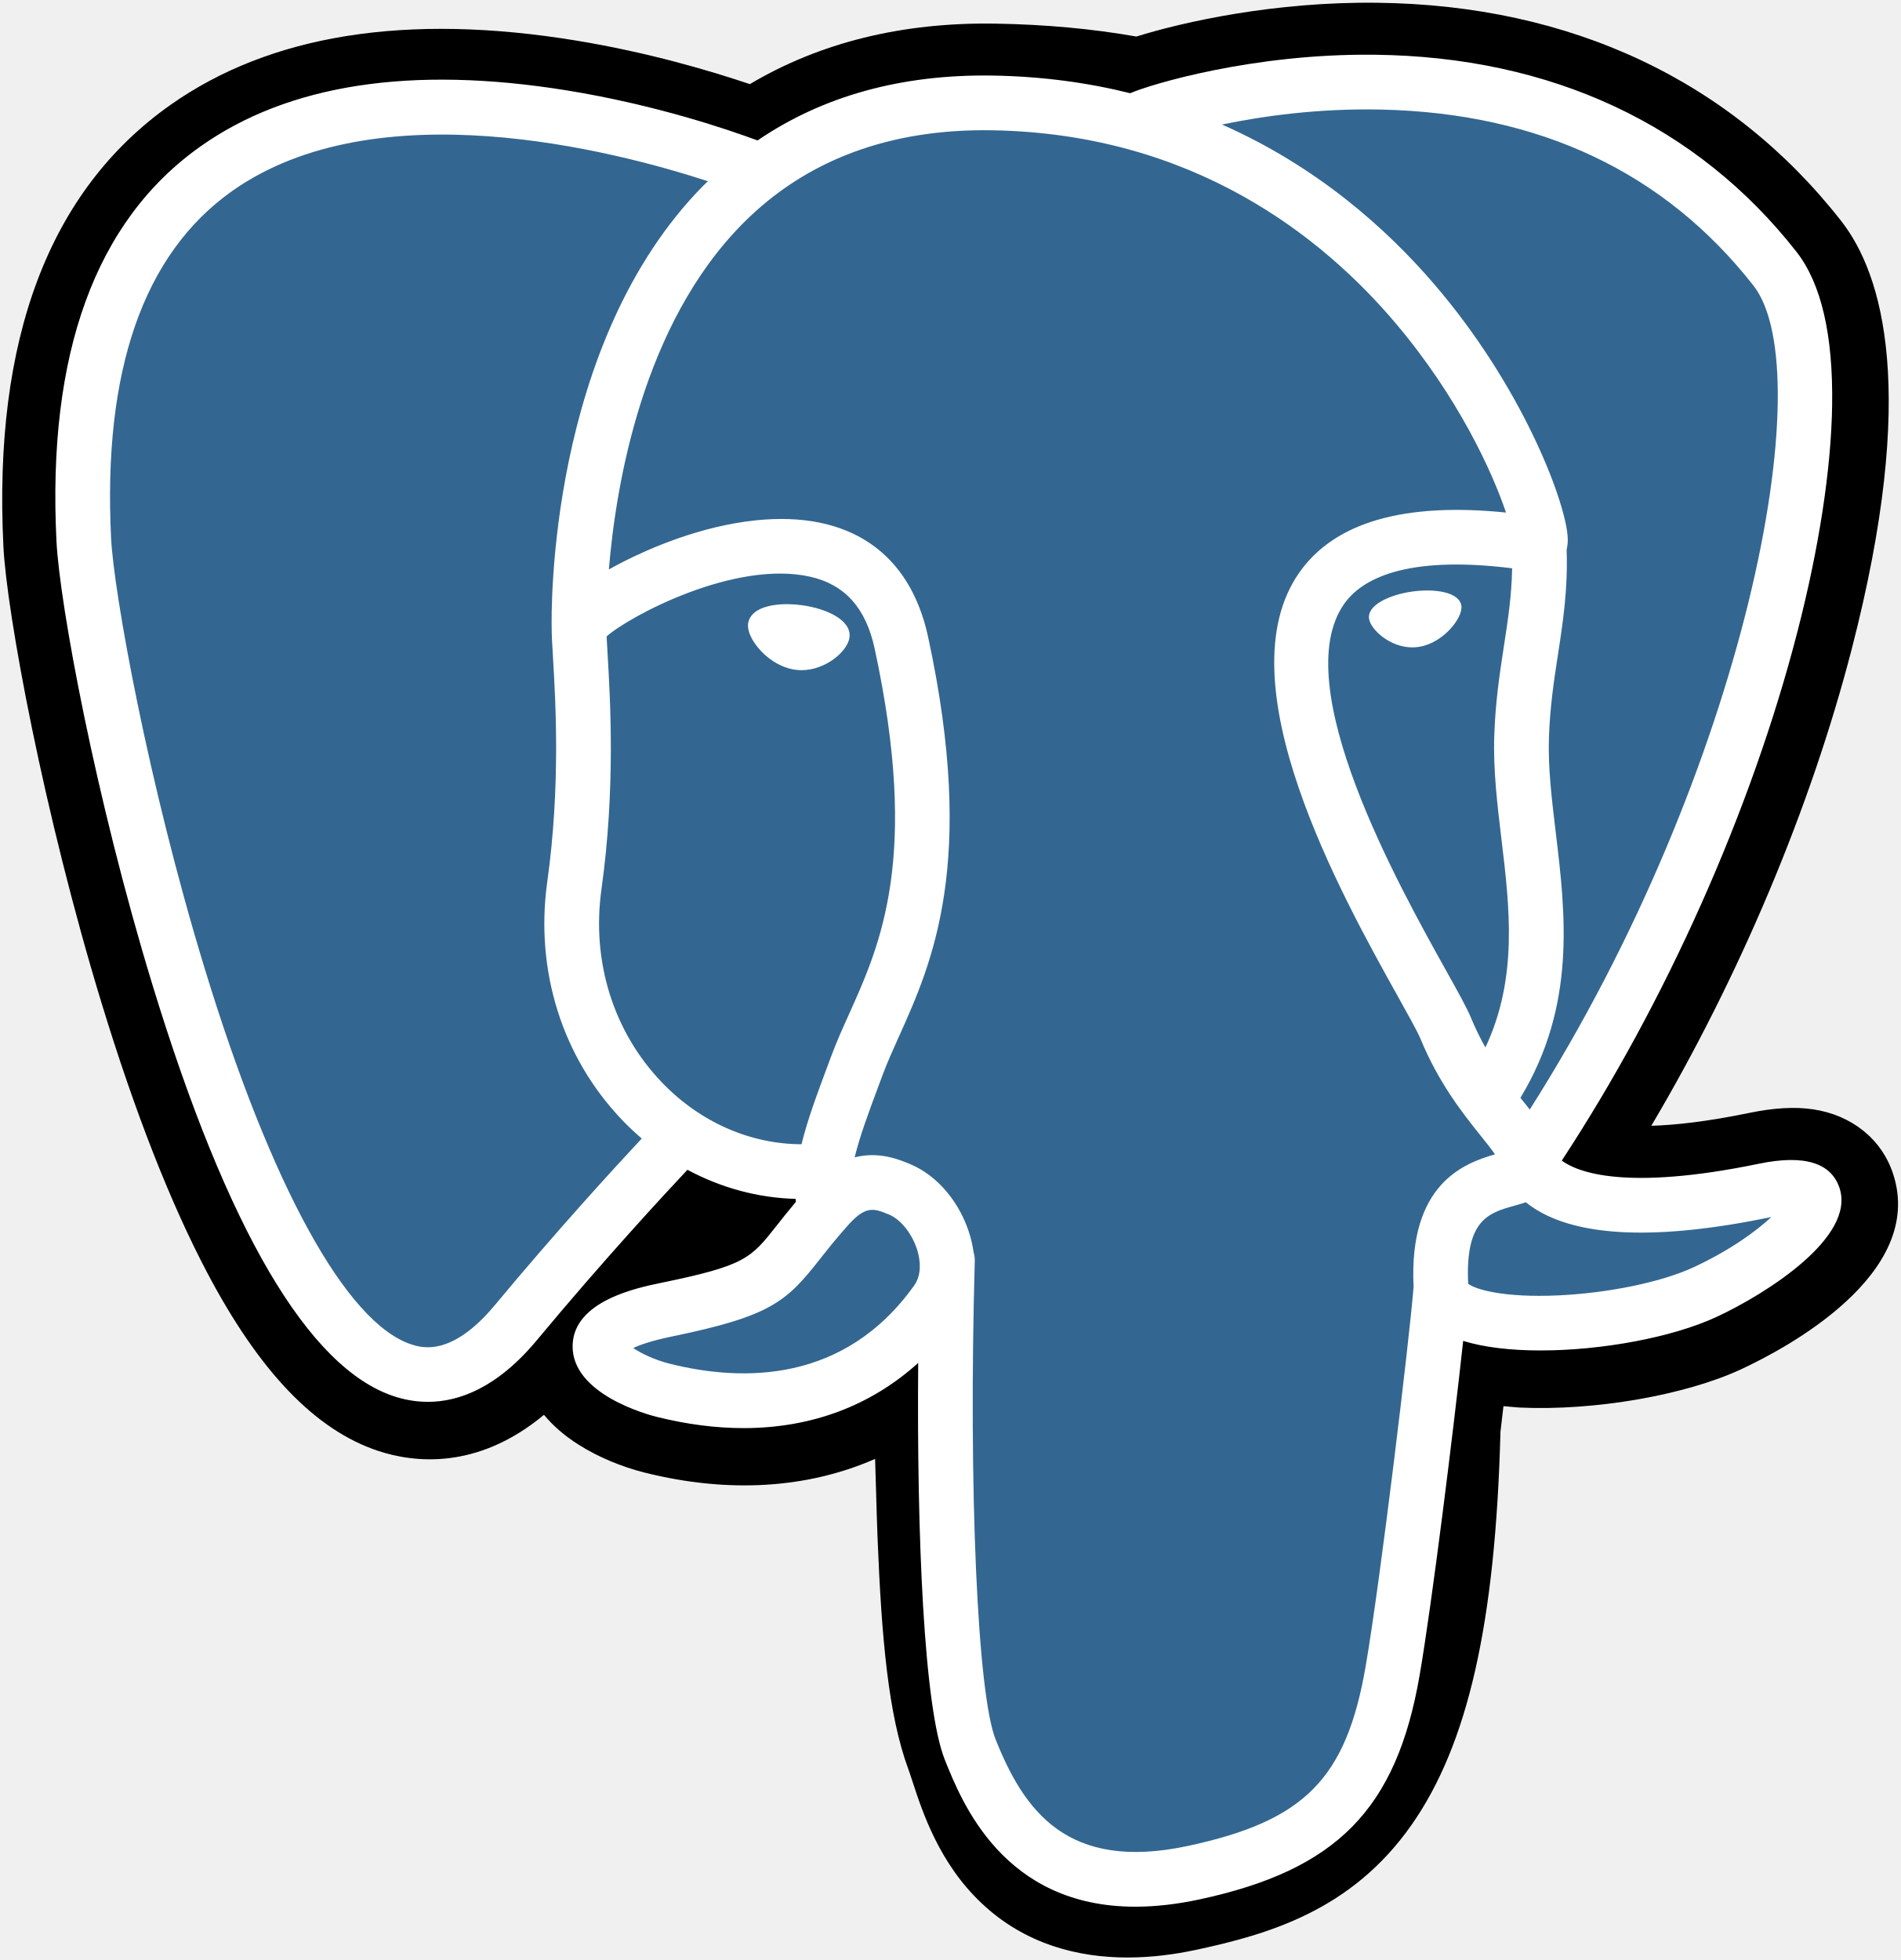
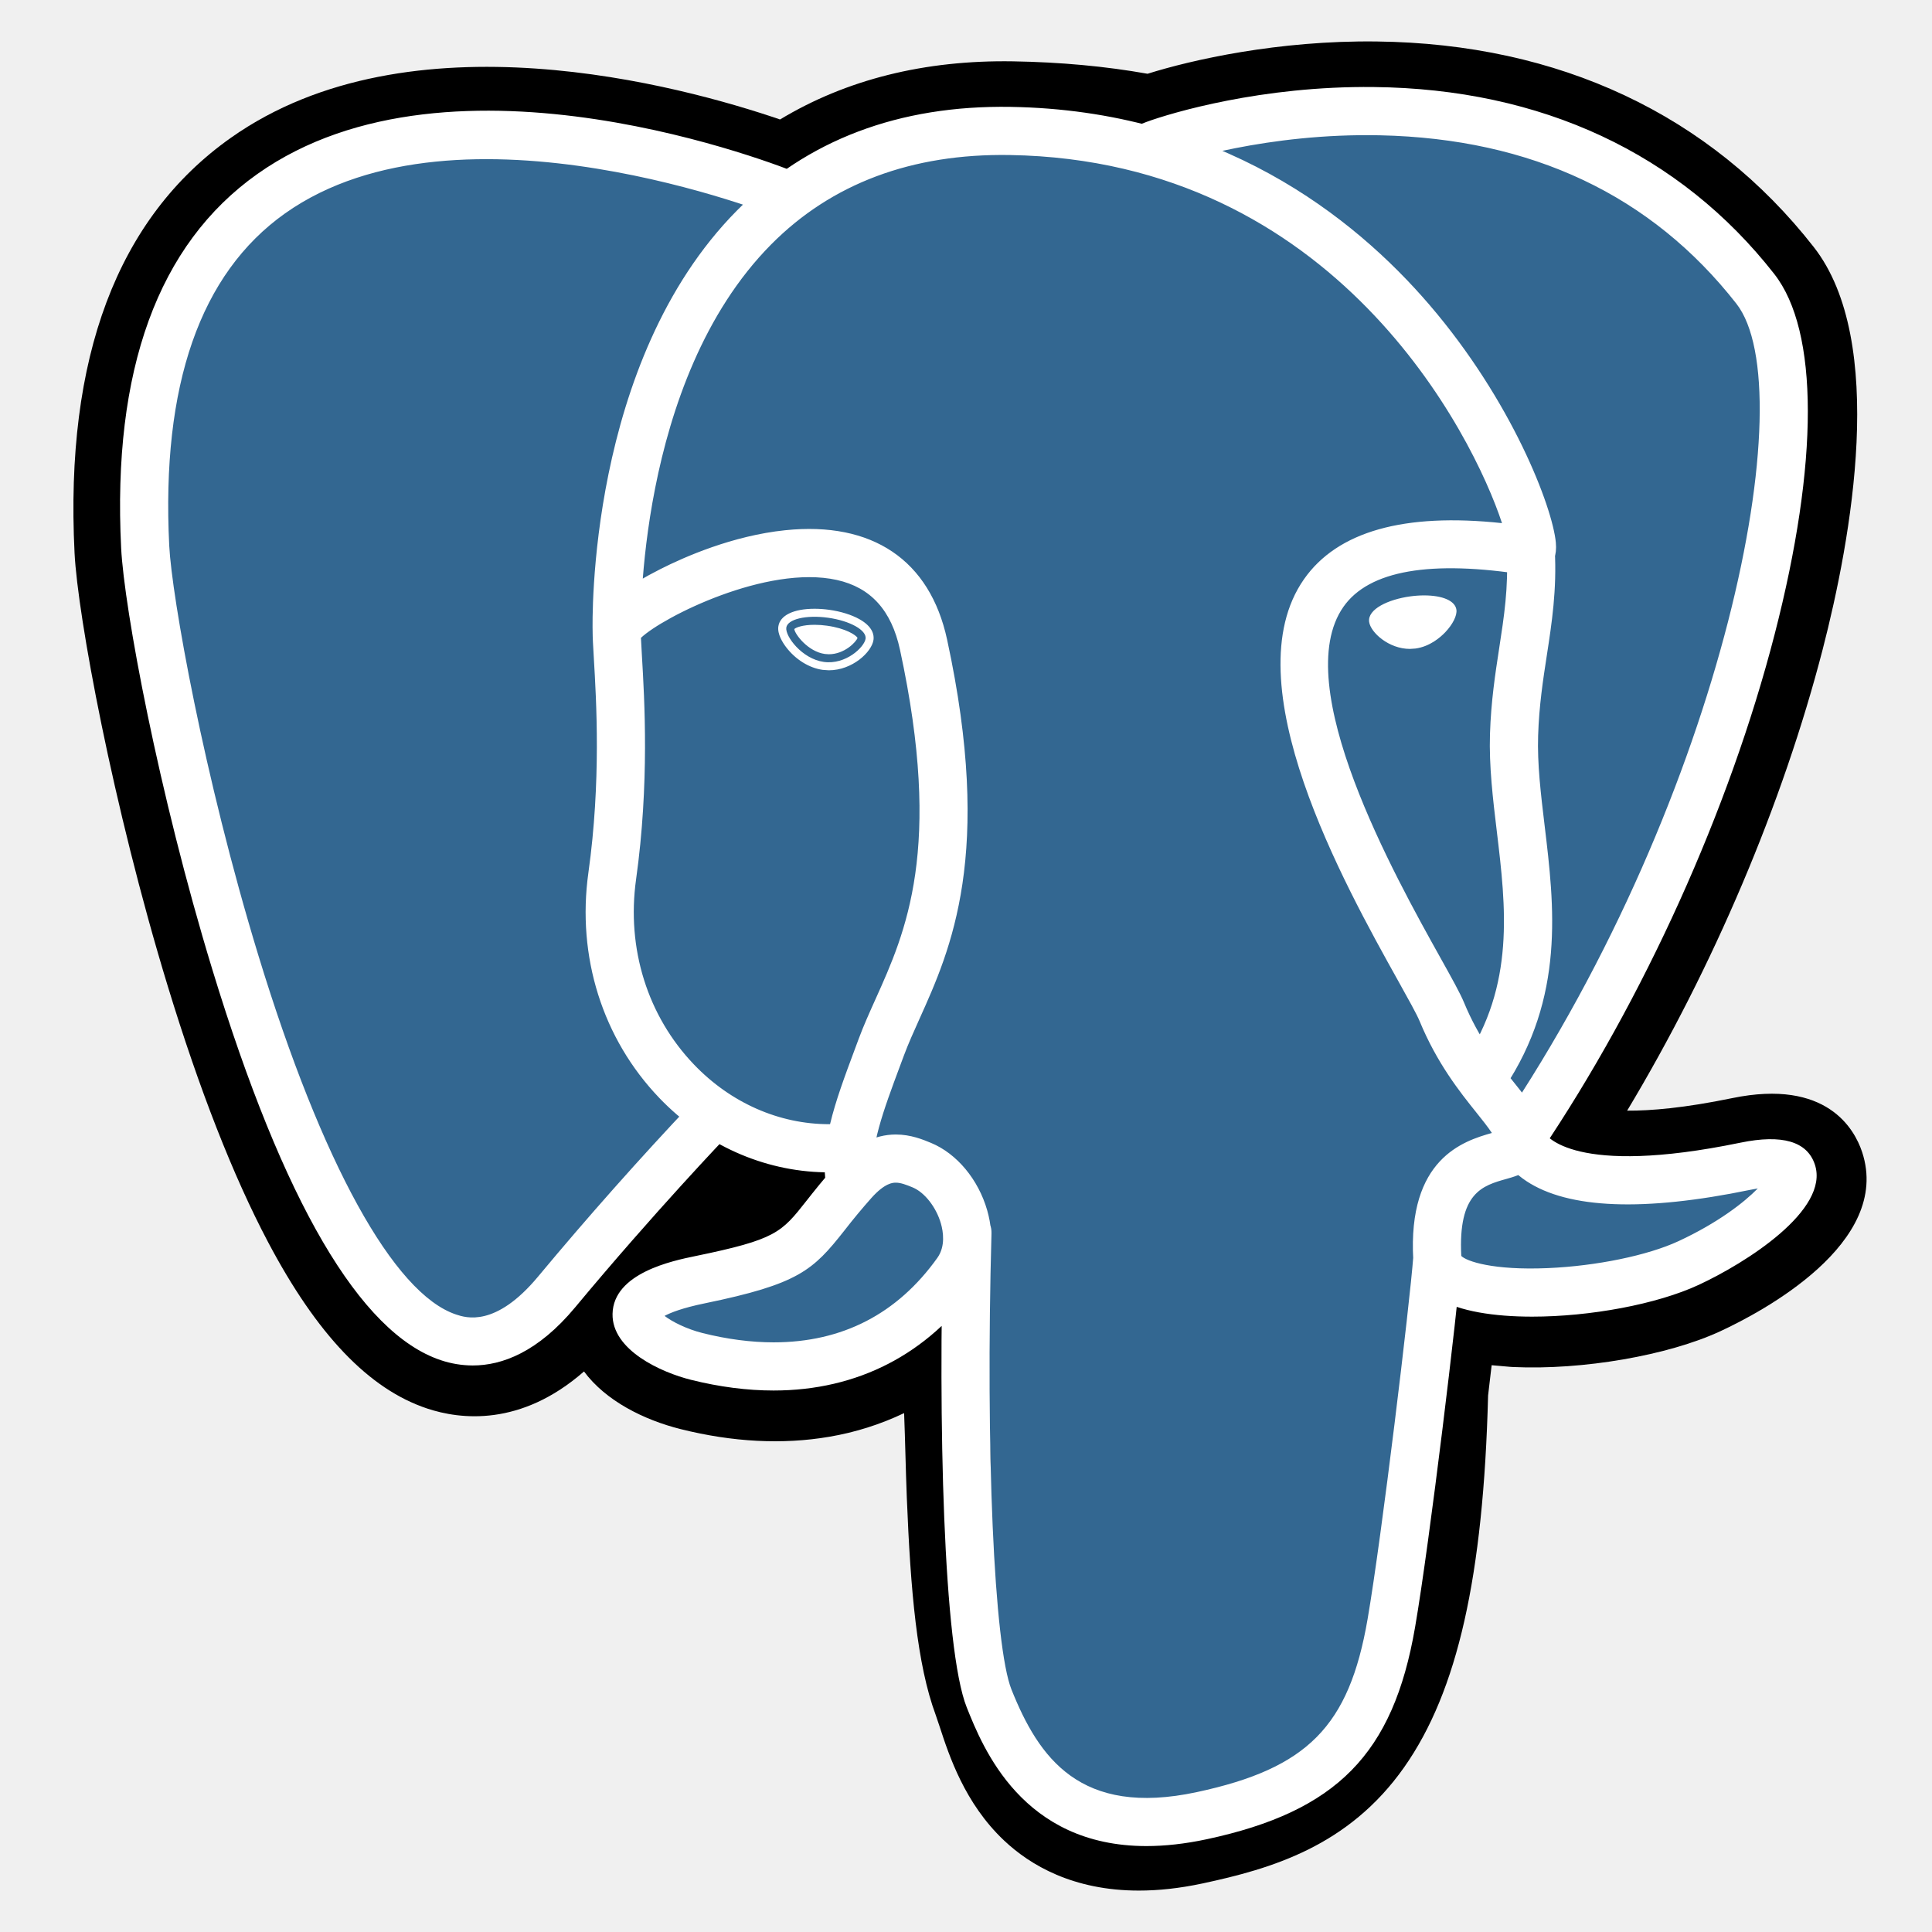
- <svg xmlns="http://www.w3.org/2000/svg" width="256" height="264" viewBox="0 0 256 264" fill="none">
-   <path d="M255.007 158.085C253.473 153.437 249.452 150.199 244.251 149.422C241.799 149.056 238.991 149.212 235.669 149.897C229.877 151.092 225.58 151.547 222.444 151.635C234.28 131.65 243.905 108.86 249.446 87.406C258.406 52.718 253.618 36.915 248.023 29.767C233.217 10.848 211.614 0.683 185.551 0.372C171.649 0.202 159.443 2.947 153.077 4.921C147.149 3.875 140.774 3.291 134.086 3.183C121.55 2.983 110.473 5.716 101.008 11.332C95.767 9.561 87.358 7.063 77.646 5.469C54.803 1.719 36.394 4.641 22.928 14.154C6.622 25.672 -0.938 45.684 0.461 73.634C0.904 82.508 5.869 109.508 13.685 135.114C18.177 149.831 22.967 162.054 27.922 171.444C34.949 184.759 42.467 192.6 50.908 195.415C55.64 196.992 64.235 198.095 73.277 190.567C74.423 191.954 75.951 193.333 77.981 194.614C80.557 196.239 83.709 197.567 86.855 198.354C98.197 201.189 108.82 200.48 117.882 196.506C117.938 198.118 117.981 199.658 118.018 200.988C118.078 203.145 118.137 205.26 118.217 207.237C118.753 220.612 119.663 231.011 122.359 238.287C122.507 238.688 122.706 239.297 122.917 239.943C124.261 244.062 126.511 250.956 132.232 256.355C138.158 261.948 145.325 263.663 151.889 263.663C155.18 263.663 158.322 263.231 161.076 262.641C170.897 260.536 182.05 257.33 190.118 245.842C197.745 234.982 201.453 218.625 202.124 192.851C202.211 192.123 202.292 191.427 202.369 190.764C202.421 190.316 202.474 189.858 202.528 189.402L204.325 189.56L204.788 189.591C214.791 190.047 227.021 187.926 234.532 184.437C240.467 181.682 259.485 171.642 255.007 158.085Z" fill="black" />
-   <path d="M237.905 160.722C208.165 166.857 206.12 156.787 206.12 156.787C237.521 110.194 250.647 51.051 239.319 36.576C208.416 -2.909 154.921 15.765 154.028 16.25L153.741 16.301C147.865 15.082 141.29 14.355 133.9 14.235C120.443 14.014 110.235 17.762 102.49 23.636C102.49 23.636 7.059 -15.677 11.498 73.08C12.442 91.963 38.562 215.954 69.716 178.503C81.103 164.808 92.105 153.229 92.105 153.229C97.57 156.859 104.112 158.711 110.97 158.046L111.503 157.593C111.337 159.294 111.413 160.957 111.716 162.926C103.69 171.893 106.049 173.467 90.005 176.77C73.77 180.115 83.307 186.072 89.534 187.629C97.083 189.516 114.547 192.191 126.347 175.672L125.877 177.557C129.021 180.075 131.23 193.94 130.859 206.508C130.489 219.077 130.242 227.706 132.72 234.446C135.198 241.186 137.667 256.351 158.759 251.831C176.382 248.055 185.515 238.268 186.786 221.942C187.687 210.336 189.728 212.052 189.856 201.675L191.493 196.762C193.38 181.029 191.793 175.954 202.651 178.315L205.289 178.546C213.281 178.91 223.74 177.261 229.879 174.408C243.097 168.273 250.937 158.031 237.903 160.722H237.905Z" fill="#336791" />
-   <path d="M108.077 81.525C105.397 81.152 102.97 81.497 101.742 82.426C101.051 82.95 100.837 83.556 100.78 83.973C100.625 85.078 101.4 86.299 101.875 86.93C103.221 88.713 105.187 89.94 107.134 90.21C107.416 90.249 107.696 90.268 107.975 90.268C111.221 90.268 114.171 87.741 114.431 85.876C114.756 83.54 111.365 81.982 108.077 81.525Z" fill="white" />
-   <path d="M196.86 81.599H196.859C196.604 79.768 193.345 79.246 190.253 79.676C187.165 80.106 184.171 81.5 184.421 83.335C184.622 84.762 187.198 87.199 190.249 87.198C190.506 87.198 190.766 87.181 191.028 87.144C193.064 86.862 194.558 85.569 195.267 84.824C196.349 83.689 196.974 82.422 196.86 81.599Z" fill="white" />
-   <path d="M247.802 160.025C246.668 156.596 243.018 155.492 236.954 156.745C218.949 160.461 212.501 157.886 210.383 156.327C224.379 135.007 235.892 109.236 242.102 85.19C245.045 73.8 246.67 63.223 246.803 54.601C246.949 45.137 245.338 38.184 242.014 33.936C228.611 16.81 208.942 7.625 185.132 7.372C168.763 7.188 154.933 11.378 152.252 12.555C146.606 11.151 140.45 10.289 133.75 10.179C121.461 9.981 110.84 12.922 102.046 18.919C98.226 17.497 88.353 14.108 76.281 12.164C55.409 8.803 38.823 11.349 26.987 19.735C12.864 29.74 6.344 47.626 7.607 72.894C8.032 81.396 12.875 107.547 20.52 132.593C30.582 165.556 41.519 184.218 53.028 188.056C54.375 188.505 55.928 188.82 57.641 188.82C61.839 188.82 66.985 186.927 72.341 180.49C81.236 169.788 89.541 160.821 92.602 157.563C97.126 159.992 102.095 161.348 107.179 161.483C107.188 161.617 107.202 161.75 107.214 161.882C106.194 163.092 105.357 164.152 104.644 165.057C101.122 169.528 100.389 170.458 89.052 172.793C85.827 173.458 77.261 175.224 77.136 181.227C77 187.787 87.26 190.542 88.43 190.834C92.504 191.854 96.428 192.357 100.171 192.357C109.275 192.357 117.286 189.365 123.688 183.576C123.49 206.962 124.466 230.006 127.274 237.028C129.573 242.775 135.191 256.823 152.938 256.821C155.541 256.821 158.408 256.519 161.561 255.843C180.082 251.872 188.124 243.686 191.236 225.64C192.901 215.995 195.758 192.963 197.101 180.61C199.938 181.494 203.589 181.899 207.536 181.898C215.768 181.898 225.267 180.15 231.224 177.384C237.915 174.277 249.992 166.65 247.802 160.025ZM203.696 76.544C203.634 80.191 203.133 83.502 202.6 86.959C202.028 90.675 201.436 94.519 201.287 99.184C201.139 103.724 201.706 108.444 202.255 113.008C203.363 122.228 204.5 131.72 200.098 141.086C199.414 139.871 198.754 138.546 198.148 137.078C197.602 135.752 196.414 133.621 194.77 130.673C188.37 119.197 173.385 92.324 181.056 81.358C183.341 78.093 189.139 74.738 203.696 76.544ZM186.052 14.758C207.386 15.229 224.261 23.21 236.21 38.478C245.374 50.188 235.283 103.476 206.07 149.446C205.781 149.08 205.487 148.709 205.183 148.33C205.062 148.178 204.939 148.024 204.814 147.868C212.363 135.4 210.886 123.066 209.573 112.129C209.033 107.641 208.523 103.402 208.653 99.421C208.787 95.2 209.345 91.581 209.884 88.081C210.548 83.767 211.223 79.305 211.037 74.043C211.176 73.492 211.232 72.84 211.159 72.066C210.684 67.02 204.924 51.922 193.183 38.255C186.762 30.78 177.397 22.415 164.61 16.773C170.11 15.633 177.631 14.57 186.052 14.758ZM66.674 175.778C60.774 182.871 56.699 181.512 55.36 181.065C46.629 178.153 36.5 159.702 27.569 130.441C19.841 105.123 15.324 79.665 14.967 72.526C13.838 49.948 19.311 34.212 31.235 25.757C50.639 11.996 82.541 20.232 95.36 24.41C95.176 24.591 94.984 24.762 94.801 24.946C73.766 46.191 74.265 82.487 74.317 84.705C74.315 85.561 74.386 86.773 74.485 88.441C74.847 94.545 75.52 105.907 73.721 118.775C72.049 130.732 75.734 142.435 83.832 150.883C84.67 151.758 85.545 152.579 86.449 153.352C82.844 157.212 75.011 165.747 66.674 175.778ZM89.153 145.784C82.626 138.975 79.662 129.503 81.02 119.795C82.92 106.202 82.218 94.364 81.842 88.004C81.789 87.115 81.742 86.335 81.715 85.719C84.788 82.995 99.029 75.364 109.184 77.691C113.819 78.753 116.642 81.908 117.817 87.337C123.893 115.44 118.621 127.153 114.385 136.565C113.512 138.504 112.687 140.337 111.982 142.234L111.437 143.699C110.054 147.406 108.768 150.852 107.971 154.124C101.034 154.103 94.285 151.139 89.153 145.784ZM90.218 183.685C88.192 183.178 86.37 182.299 85.301 181.57C86.194 181.15 87.783 180.579 90.539 180.011C103.876 177.265 105.935 175.328 110.433 169.616C111.465 168.307 112.634 166.823 114.253 165.015C114.253 165.014 114.254 165.013 114.254 165.012C116.666 162.313 117.769 162.771 119.769 163.6C121.39 164.271 122.968 166.303 123.609 168.539C123.911 169.594 124.252 171.599 123.139 173.158C113.742 186.314 100.051 186.145 90.218 183.685ZM160.016 248.637C143.7 252.133 137.923 243.808 134.117 234.291C131.659 228.146 130.452 200.44 131.309 169.843C131.32 169.436 131.262 169.043 131.15 168.673C131.052 167.96 130.902 167.238 130.694 166.511C129.419 162.059 126.315 158.335 122.59 156.792C121.11 156.178 118.394 155.053 115.129 155.888C115.826 153.02 117.033 149.782 118.342 146.275L118.891 144.799C119.509 143.136 120.284 141.413 121.105 139.59C125.538 129.741 131.609 116.252 125.02 85.779C122.552 74.365 114.31 68.792 101.816 70.086C94.325 70.861 87.472 73.884 84.055 75.617C83.32 75.989 82.648 76.348 82.02 76.699C82.973 65.198 86.578 43.707 100.06 30.109C108.548 21.548 119.854 17.321 133.628 17.548C160.768 17.993 178.172 31.921 187.994 43.527C196.458 53.529 201.041 63.603 202.87 69.037C189.115 67.638 179.76 70.354 175.017 77.134C164.701 91.881 180.662 120.506 188.333 134.262C189.74 136.784 190.954 138.963 191.336 139.888C193.834 145.943 197.068 149.984 199.429 152.935C200.153 153.839 200.855 154.716 201.389 155.481C197.223 156.683 189.74 159.457 190.422 173.328C189.872 180.289 185.96 212.874 183.974 224.387C181.351 239.597 175.754 245.263 160.016 248.637ZM228.121 170.7C223.861 172.678 216.732 174.161 209.959 174.479C202.479 174.83 198.672 173.641 197.776 172.911C197.355 164.267 200.573 163.364 203.978 162.408C204.513 162.257 205.035 162.111 205.539 161.935C205.852 162.189 206.195 162.442 206.57 162.69C212.583 166.658 223.306 167.087 238.445 163.962C238.5 163.95 238.556 163.939 238.611 163.928C236.569 165.837 233.075 168.4 228.121 170.7Z" fill="white" />
+ <svg xmlns="http://www.w3.org/2000/svg" viewBox="0 0 128 128">
+   <path d="M93.809 92.112c.785-6.533.55-7.492 5.416-6.433l1.235.108c3.742.17 8.637-.602 11.513-1.938 6.191-2.873 9.861-7.668 3.758-6.409-13.924 2.873-14.881-1.842-14.881-1.842 14.703-21.815 20.849-49.508 15.543-56.287-14.47-18.489-39.517-9.746-39.936-9.52l-.134.025c-2.751-.571-5.83-.912-9.289-.968-6.301-.104-11.082 1.652-14.709 4.402 0 0-44.683-18.409-42.604 23.151.442 8.841 12.672 66.898 27.26 49.362 5.332-6.412 10.484-11.834 10.484-11.834 2.558 1.699 5.622 2.567 8.834 2.255l.249-.212c-.078.796-.044 1.575.099 2.497-3.757 4.199-2.653 4.936-10.166 6.482-7.602 1.566-3.136 4.355-.221 5.084 3.535.884 11.712 2.136 17.238-5.598l-.22.882c1.474 1.18 1.375 8.477 1.583 13.69.209 5.214.558 10.079 1.621 12.948 1.063 2.868 2.317 10.256 12.191 8.14 8.252-1.764 14.561-4.309 15.136-27.985" />
+   <path d="M75.458 125.256c-4.367 0-7.211-1.689-8.938-3.32-2.607-2.46-3.641-5.629-4.259-7.522l-.267-.79c-1.244-3.358-1.666-8.193-1.916-14.419-.038-.935-.064-1.898-.093-2.919-.021-.747-.047-1.684-.085-2.664a18.8 18.8 0 01-4.962 1.568c-3.079.526-6.389.356-9.84-.507-2.435-.609-4.965-1.871-6.407-3.82-4.203 3.681-8.212 3.182-10.396 2.453-3.853-1.285-7.301-4.896-10.542-11.037-2.309-4.375-4.542-10.075-6.638-16.943-3.65-11.96-5.969-24.557-6.175-28.693C4.292 23.698 7.777 14.44 15.296 9.129 27.157.751 45.128 5.678 51.68 7.915c4.402-2.653 9.581-3.944 15.433-3.851 3.143.051 6.136.327 8.916.823 2.9-.912 8.628-2.221 15.185-2.139 12.081.144 22.092 4.852 28.949 13.615 4.894 6.252 2.474 19.381.597 26.651-2.642 10.226-7.271 21.102-12.957 30.57 1.544.011 3.781-.174 6.961-.831 6.274-1.295 8.109 2.069 8.607 3.575 1.995 6.042-6.677 10.608-9.382 11.864-3.466 1.609-9.117 2.589-13.745 2.377l-.202-.013-1.216-.107-.12 1.014-.116.991c-.311 11.999-2.025 19.598-5.552 24.619-3.697 5.264-8.835 6.739-13.361 7.709-1.544.33-2.947.474-4.219.474zm-9.19-43.671c2.819 2.256 3.066 6.501 3.287 14.434.028.99.054 1.927.089 2.802.106 2.65.355 8.855 1.327 11.477.137.371.26.747.39 1.146 1.083 3.316 1.626 4.979 6.309 3.978 3.931-.843 5.952-1.599 7.534-3.851 2.299-3.274 3.585-9.86 3.821-19.575l4.783.116-4.75-.57.14-1.186c.455-3.91.783-6.734 3.396-8.602 2.097-1.498 4.486-1.353 6.389-1.01-2.091-1.58-2.669-3.433-2.823-4.193l-.399-1.965 1.121-1.663c6.457-9.58 11.781-21.354 14.609-32.304 2.906-11.251 2.02-17.226 1.134-18.356-11.729-14.987-32.068-8.799-34.192-8.097l-.359.194-1.8.335-.922-.191c-2.542-.528-5.366-.82-8.393-.869-4.756-.08-8.593 1.044-11.739 3.431l-2.183 1.655-2.533-1.043c-5.412-2.213-21.308-6.662-29.696-.721-4.656 3.298-6.777 9.76-6.305 19.207.156 3.119 2.275 14.926 5.771 26.377 4.831 15.825 9.221 21.082 11.054 21.693.32.108 1.15-.537 1.976-1.529a270.708 270.708 0 0110.694-12.07l2.77-2.915 3.349 2.225c1.35.897 2.839 1.406 4.368 1.502l7.987-6.812-1.157 11.808c-.026.265-.039.626.065 1.296l.348 2.238-1.51 1.688-.174.196 4.388 2.025 1.836-2.301z" />
+   <path fill="#336791" d="M115.731 77.44c-13.925 2.873-14.882-1.842-14.882-1.842 14.703-21.816 20.849-49.51 15.545-56.287C101.924.823 76.875 9.566 76.457 9.793l-.135.024c-2.751-.571-5.83-.911-9.291-.967-6.301-.103-11.08 1.652-14.707 4.402 0 0-44.684-18.408-42.606 23.151.442 8.842 12.672 66.899 27.26 49.363 5.332-6.412 10.483-11.834 10.483-11.834 2.559 1.699 5.622 2.567 8.833 2.255l.25-.212c-.078.796-.042 1.575.1 2.497-3.758 4.199-2.654 4.936-10.167 6.482-7.602 1.566-3.136 4.355-.22 5.084 3.534.884 11.712 2.136 17.237-5.598l-.221.882c1.473 1.18 2.507 7.672 2.334 13.557-.174 5.885-.29 9.926.871 13.082 1.16 3.156 2.316 10.256 12.192 8.14 8.252-1.768 12.528-6.351 13.124-13.995.422-5.435 1.377-4.631 1.438-9.49l.767-2.3c.884-7.367.14-9.743 5.225-8.638l1.235.108c3.742.17 8.639-.602 11.514-1.938 6.19-2.871 9.861-7.667 3.758-6.408z" />
+   <path fill="#fff" d="M75.957 122.307c-8.232 0-10.84-6.519-11.907-9.185-1.562-3.907-1.899-19.069-1.551-31.503a1.59 1.59 0 011.64-1.55 1.594 1.594 0 011.55 1.639c-.401 14.341.168 27.337 1.324 30.229 1.804 4.509 4.54 8.453 12.275 6.796 7.343-1.575 10.093-4.359 11.318-11.46.94-5.449 2.799-20.951 3.028-24.01a1.593 1.593 0 011.71-1.472 1.597 1.597 0 011.472 1.71c-.239 3.185-2.089 18.657-3.065 24.315-1.446 8.387-5.185 12.191-13.794 14.037-1.463.313-2.792.453-4 .454zM31.321 90.466a6.71 6.71 0 01-2.116-.35c-5.347-1.784-10.44-10.492-15.138-25.885-3.576-11.717-5.842-23.947-6.041-27.922-.589-11.784 2.445-20.121 9.02-24.778 13.007-9.216 34.888-.44 35.813-.062a1.596 1.596 0 01-1.207 2.955c-.211-.086-21.193-8.492-32.768-.285-5.622 3.986-8.203 11.392-7.672 22.011.167 3.349 2.284 15.285 5.906 27.149 4.194 13.742 8.967 22.413 13.096 23.79.648.216 2.62.873 5.439-2.517A245.272 245.272 0 0145.88 73.046a1.596 1.596 0 012.304 2.208c-.048.05-4.847 5.067-10.077 11.359-2.477 2.979-4.851 3.853-6.786 3.853zm69.429-13.445a1.596 1.596 0 01-1.322-2.487c14.863-22.055 20.08-48.704 15.612-54.414-5.624-7.186-13.565-10.939-23.604-11.156-7.433-.16-13.341 1.738-14.307 2.069l-.243.099c-.971.305-1.716-.227-1.997-.849a1.6 1.6 0 01.631-2.025c.046-.027.192-.089.429-.176l-.021.006.021-.007c1.641-.601 7.639-2.4 15.068-2.315 11.108.118 20.284 4.401 26.534 12.388 2.957 3.779 2.964 12.485.019 23.887-3.002 11.625-8.651 24.118-15.497 34.277-.306.457-.81.703-1.323.703zm.76 10.21c-2.538 0-4.813-.358-6.175-1.174-1.4-.839-1.667-1.979-1.702-2.584-.382-6.71 3.32-7.878 5.208-8.411-.263-.398-.637-.866-1.024-1.349-1.101-1.376-2.609-3.26-3.771-6.078-.182-.44-.752-1.463-1.412-2.648-3.579-6.418-11.026-19.773-6.242-26.612 2.214-3.165 6.623-4.411 13.119-3.716C97.6 28.837 88.5 10.625 66.907 10.271c-6.494-.108-11.82 1.889-15.822 5.93-8.96 9.049-8.636 25.422-8.631 25.586a1.595 1.595 0 11-3.19.084c-.02-.727-.354-17.909 9.554-27.916C53.455 9.272 59.559 6.96 66.96 7.081c13.814.227 22.706 7.25 27.732 13.101 5.479 6.377 8.165 13.411 8.386 15.759.165 1.746-1.088 2.095-1.341 2.147l-.576.013c-6.375-1.021-10.465-.312-12.156 2.104-3.639 5.201 3.406 17.834 6.414 23.229.768 1.376 1.322 2.371 1.576 2.985.988 2.396 2.277 4.006 3.312 5.3.911 1.138 1.7 2.125 1.982 3.283.131.23 1.99 2.98 13.021.703 2.765-.57 4.423-.083 4.93 1.45.997 3.015-4.597 6.532-7.694 7.97-2.775 1.29-7.204 2.106-11.036 2.106zm-4.696-4.021c.35.353 2.101.962 5.727.806 3.224-.138 6.624-.839 8.664-1.786 2.609-1.212 4.351-2.567 5.253-3.492l-.5.092c-7.053 1.456-12.042 1.262-14.828-.577a6.162 6.162 0 01-.54-.401c-.302.119-.581.197-.78.253-1.58.443-3.214.902-2.996 5.105zm-45.562 8.915c-1.752 0-3.596-.239-5.479-.71-1.951-.488-5.24-1.957-5.19-4.37.057-2.707 3.994-3.519 5.476-3.824 5.354-1.103 5.703-1.545 7.376-3.67.488-.619 1.095-1.39 1.923-2.314 1.229-1.376 2.572-2.073 3.992-2.073.989 0 1.8.335 2.336.558 1.708.708 3.133 2.42 3.719 4.467.529 1.847.276 3.625-.71 5.006-3.237 4.533-7.886 6.93-13.443 6.93zm-7.222-4.943c.481.372 1.445.869 2.518 1.137 1.631.408 3.213.615 4.705.615 4.546 0 8.196-1.882 10.847-5.594.553-.774.387-1.757.239-2.274-.31-1.083-1.08-2.068-1.873-2.397-.43-.178-.787-.314-1.115-.314-.176 0-.712 0-1.614 1.009a41.146 41.146 0 00-1.794 2.162c-2.084 2.646-3.039 3.544-9.239 4.821-1.513.31-2.289.626-2.674.835zm12.269-7.36a1.596 1.596 0 01-1.575-1.354 8.218 8.218 0 01-.08-.799c-4.064-.076-7.985-1.82-10.962-4.926-3.764-3.927-5.477-9.368-4.699-14.927.845-6.037.529-11.366.359-14.229-.047-.796-.081-1.371-.079-1.769.003-.505.013-1.844 4.489-4.113 1.592-.807 4.784-2.215 8.271-2.576 5.777-.597 9.585 1.976 10.725 7.246 3.077 14.228.244 20.521-1.825 25.117-.385.856-.749 1.664-1.04 2.447l-.257.69c-1.093 2.931-2.038 5.463-1.748 7.354a1.595 1.595 0 01-1.335 1.819l-.244.02zM42.464 42.26l.062 1.139c.176 2.974.504 8.508-.384 14.86-.641 4.585.759 9.06 3.843 12.276 2.437 2.542 5.644 3.945 8.94 3.945h.068c.369-1.555.982-3.197 1.642-4.966l.255-.686c.329-.884.714-1.74 1.122-2.646 1.991-4.424 4.47-9.931 1.615-23.132-.565-2.615-1.936-4.128-4.189-4.627-4.628-1.022-11.525 2.459-12.974 3.837zm9.63-.677c-.08.564 1.033 2.07 2.485 2.271 1.449.203 2.689-.975 2.768-1.539.079-.564-1.033-1.186-2.485-1.388-1.451-.202-2.691.092-2.768.656zm2.818 2.826l-.407-.028c-.9-.125-1.81-.692-2.433-1.518-.219-.29-.576-.852-.505-1.354.101-.736.999-1.177 2.4-1.177.313 0 .639.023.967.069.766.106 1.477.327 2.002.62.91.508.977 1.075.936 1.368-.112.813-1.405 2.02-2.96 2.02zm-2.289-2.732c.045.348.907 1.496 2.029 1.651l.261.018c1.036 0 1.81-.815 1.901-1.082-.096-.182-.762-.634-2.025-.81a5.823 5.823 0 00-.821-.059c-.812 0-1.243.183-1.345.282zm43.605-1.245c.079.564-1.033 2.07-2.484 2.272-1.45.202-2.691-.975-2.771-1.539-.076-.564 1.036-1.187 2.486-1.388 1.45-.203 2.689.092 2.769.655zm-2.819 2.56c-1.396 0-2.601-1.086-2.7-1.791-.115-.846 1.278-1.489 2.712-1.688.316-.044.629-.066.93-.066 1.238 0 2.058.363 2.14.949.053.379-.238.964-.739 1.492-.331.347-1.026.948-1.973 1.079l-.37.025zm.943-3.013c-.276 0-.564.021-.856.061-1.441.201-2.301.779-2.259 1.089.048.341.968 1.332 2.173 1.332l.297-.021c.787-.109 1.378-.623 1.66-.919.443-.465.619-.903.598-1.052-.028-.198-.56-.49-1.613-.49zm3.965 32.843a1.594 1.594 0 01-1.324-2.483c3.398-5.075 2.776-10.25 2.175-15.255-.257-2.132-.521-4.337-.453-6.453.07-2.177.347-3.973.614-5.71.317-2.058.617-4.002.493-6.31a1.595 1.595 0 113.186-.172c.142 2.638-.197 4.838-.525 6.967-.253 1.643-.515 3.342-.578 5.327-.061 1.874.178 3.864.431 5.97.64 5.322 1.365 11.354-2.691 17.411a1.596 1.596 0 01-1.328.708z" />
</svg>
